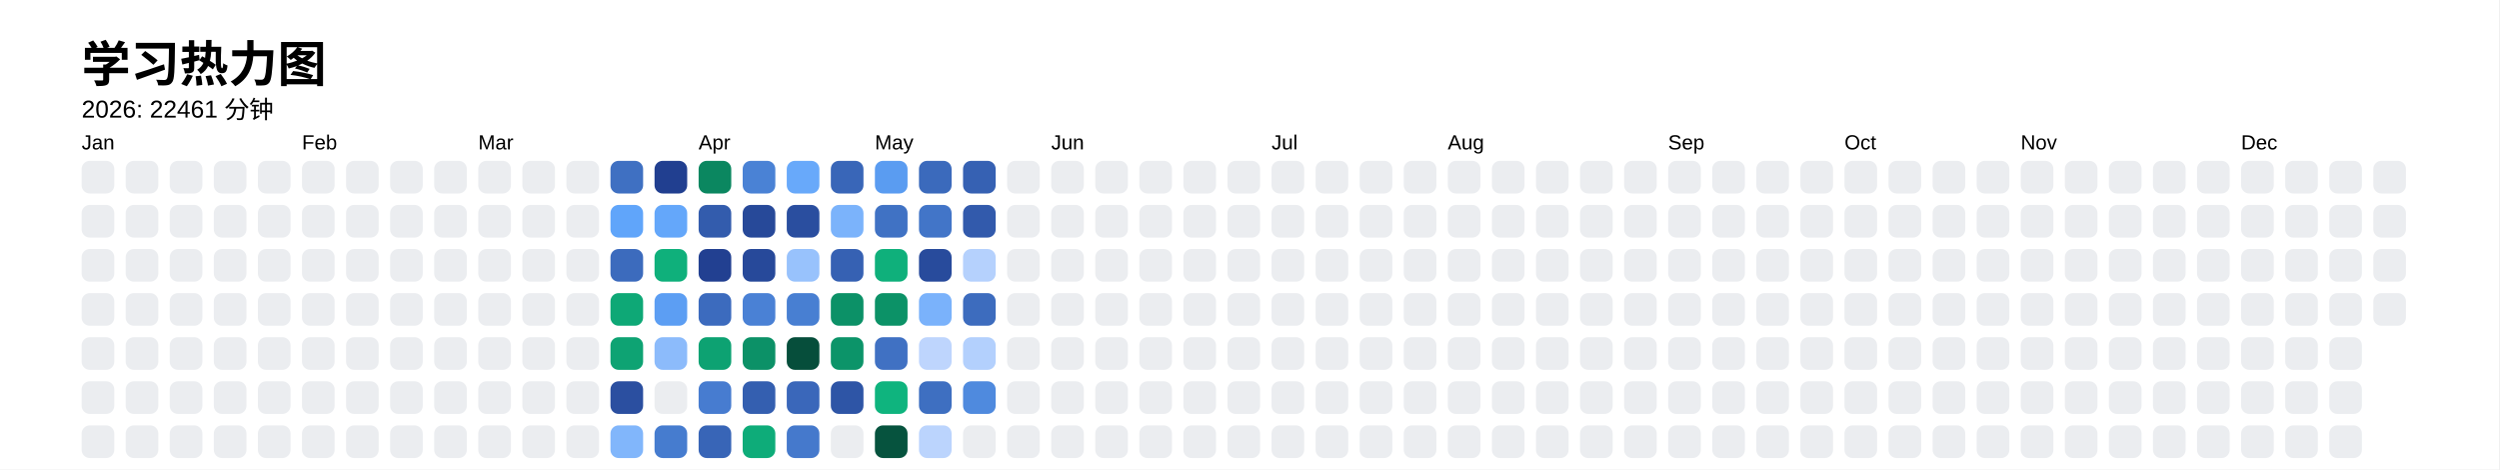
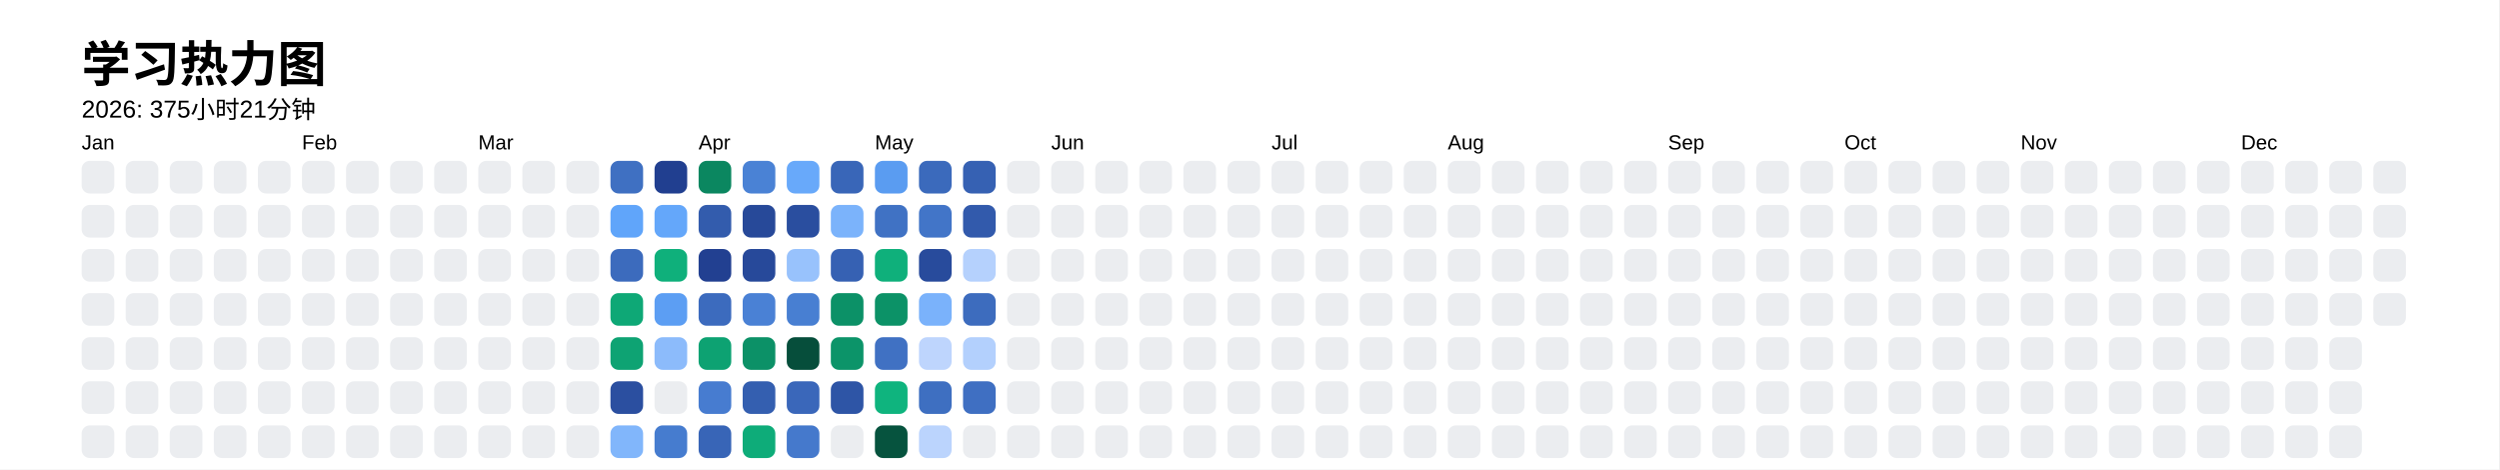
<svg xmlns="http://www.w3.org/2000/svg" style="background-color:white;" baseProfile="full" height="57.5mm" version="1.1" viewBox="0,0,306.2,57.5" width="306.2mm">
  <defs />
  <rect fill="#FFFFFF" height="57.5" width="306.2" x="0" y="0" />
  <text fill="#000000" style="font-size:6px; font-family:Arial; font-weight:bold;" x="10" y="10">学习热力图</text>
-   <text fill="#000000" style="font-size:3px; font-family:Arial;" x="10" y="14.4">2026: 22461 分钟</text>
+   <text fill="#000000" style="font-size:3px; font-family:Arial;" x="10" y="14.4">2026: 375小时21分钟</text>
  <text fill="#000000" style="font-size:2.5px; font-family:Arial" x="10" y="18.3">Jan</text>
  <rect fill="#ebedf0" height="4" rx="1" ry="1" width="4" x="10" y="19.7" />
  <rect fill="#ebedf0" height="4" rx="1" ry="1" width="4" x="10" y="25.1" />
  <rect fill="#ebedf0" height="4" rx="1" ry="1" width="4" x="10" y="30.5" />
  <rect fill="#ebedf0" height="4" rx="1" ry="1" width="4" x="10" y="35.9" />
  <rect fill="#ebedf0" height="4" rx="1" ry="1" width="4" x="10" y="41.3" />
  <rect fill="#ebedf0" height="4" rx="1" ry="1" width="4" x="10" y="46.7" />
  <rect fill="#ebedf0" height="4" rx="1" ry="1" width="4" x="10" y="52.1" />
  <rect fill="#ebedf0" height="4" rx="1" ry="1" width="4" x="15.4" y="19.7" />
  <rect fill="#ebedf0" height="4" rx="1" ry="1" width="4" x="15.4" y="25.1" />
  <rect fill="#ebedf0" height="4" rx="1" ry="1" width="4" x="15.4" y="30.5" />
  <rect fill="#ebedf0" height="4" rx="1" ry="1" width="4" x="15.4" y="35.9" />
  <rect fill="#ebedf0" height="4" rx="1" ry="1" width="4" x="15.4" y="41.3" />
  <rect fill="#ebedf0" height="4" rx="1" ry="1" width="4" x="15.4" y="46.7" />
  <rect fill="#ebedf0" height="4" rx="1" ry="1" width="4" x="15.4" y="52.1" />
  <rect fill="#ebedf0" height="4" rx="1" ry="1" width="4" x="20.8" y="19.7" />
  <rect fill="#ebedf0" height="4" rx="1" ry="1" width="4" x="20.8" y="25.1" />
  <rect fill="#ebedf0" height="4" rx="1" ry="1" width="4" x="20.8" y="30.5" />
  <rect fill="#ebedf0" height="4" rx="1" ry="1" width="4" x="20.8" y="35.9" />
  <rect fill="#ebedf0" height="4" rx="1" ry="1" width="4" x="20.8" y="41.3" />
  <rect fill="#ebedf0" height="4" rx="1" ry="1" width="4" x="20.8" y="46.7" />
  <rect fill="#ebedf0" height="4" rx="1" ry="1" width="4" x="20.8" y="52.1" />
  <rect fill="#ebedf0" height="4" rx="1" ry="1" width="4" x="26.2" y="19.7" />
  <rect fill="#ebedf0" height="4" rx="1" ry="1" width="4" x="26.2" y="25.1" />
  <rect fill="#ebedf0" height="4" rx="1" ry="1" width="4" x="26.2" y="30.5" />
  <rect fill="#ebedf0" height="4" rx="1" ry="1" width="4" x="26.2" y="35.9" />
  <rect fill="#ebedf0" height="4" rx="1" ry="1" width="4" x="26.2" y="41.3" />
  <rect fill="#ebedf0" height="4" rx="1" ry="1" width="4" x="26.2" y="46.7" />
  <rect fill="#ebedf0" height="4" rx="1" ry="1" width="4" x="26.2" y="52.1" />
  <rect fill="#ebedf0" height="4" rx="1" ry="1" width="4" x="31.6" y="19.7" />
  <rect fill="#ebedf0" height="4" rx="1" ry="1" width="4" x="31.6" y="25.1" />
  <rect fill="#ebedf0" height="4" rx="1" ry="1" width="4" x="31.6" y="30.5" />
  <rect fill="#ebedf0" height="4" rx="1" ry="1" width="4" x="31.6" y="35.9" />
  <rect fill="#ebedf0" height="4" rx="1" ry="1" width="4" x="31.6" y="41.3" />
  <rect fill="#ebedf0" height="4" rx="1" ry="1" width="4" x="31.6" y="46.7" />
  <rect fill="#ebedf0" height="4" rx="1" ry="1" width="4" x="31.6" y="52.1" />
  <text fill="#000000" style="font-size:2.5px; font-family:Arial" x="37.0" y="18.3">Feb</text>
  <rect fill="#ebedf0" height="4" rx="1" ry="1" width="4" x="37.0" y="19.7" />
  <rect fill="#ebedf0" height="4" rx="1" ry="1" width="4" x="37.0" y="25.1" />
  <rect fill="#ebedf0" height="4" rx="1" ry="1" width="4" x="37.0" y="30.5" />
  <rect fill="#ebedf0" height="4" rx="1" ry="1" width="4" x="37.0" y="35.9" />
  <rect fill="#ebedf0" height="4" rx="1" ry="1" width="4" x="37.0" y="41.3" />
  <rect fill="#ebedf0" height="4" rx="1" ry="1" width="4" x="37.0" y="46.7" />
  <rect fill="#ebedf0" height="4" rx="1" ry="1" width="4" x="37.0" y="52.1" />
  <rect fill="#ebedf0" height="4" rx="1" ry="1" width="4" x="42.4" y="19.7" />
  <rect fill="#ebedf0" height="4" rx="1" ry="1" width="4" x="42.4" y="25.1" />
  <rect fill="#ebedf0" height="4" rx="1" ry="1" width="4" x="42.4" y="30.5" />
  <rect fill="#ebedf0" height="4" rx="1" ry="1" width="4" x="42.4" y="35.9" />
  <rect fill="#ebedf0" height="4" rx="1" ry="1" width="4" x="42.4" y="41.3" />
  <rect fill="#ebedf0" height="4" rx="1" ry="1" width="4" x="42.4" y="46.7" />
  <rect fill="#ebedf0" height="4" rx="1" ry="1" width="4" x="42.4" y="52.1" />
  <rect fill="#ebedf0" height="4" rx="1" ry="1" width="4" x="47.8" y="19.7" />
  <rect fill="#ebedf0" height="4" rx="1" ry="1" width="4" x="47.8" y="25.1" />
  <rect fill="#ebedf0" height="4" rx="1" ry="1" width="4" x="47.8" y="30.5" />
  <rect fill="#ebedf0" height="4" rx="1" ry="1" width="4" x="47.8" y="35.9" />
  <rect fill="#ebedf0" height="4" rx="1" ry="1" width="4" x="47.8" y="41.3" />
  <rect fill="#ebedf0" height="4" rx="1" ry="1" width="4" x="47.8" y="46.7" />
  <rect fill="#ebedf0" height="4" rx="1" ry="1" width="4" x="47.8" y="52.1" />
  <rect fill="#ebedf0" height="4" rx="1" ry="1" width="4" x="53.2" y="19.7" />
  <rect fill="#ebedf0" height="4" rx="1" ry="1" width="4" x="53.2" y="25.1" />
  <rect fill="#ebedf0" height="4" rx="1" ry="1" width="4" x="53.2" y="30.5" />
  <rect fill="#ebedf0" height="4" rx="1" ry="1" width="4" x="53.2" y="35.9" />
  <rect fill="#ebedf0" height="4" rx="1" ry="1" width="4" x="53.2" y="41.3" />
  <rect fill="#ebedf0" height="4" rx="1" ry="1" width="4" x="53.2" y="46.7" />
  <rect fill="#ebedf0" height="4" rx="1" ry="1" width="4" x="53.2" y="52.1" />
  <text fill="#000000" style="font-size:2.5px; font-family:Arial" x="58.6" y="18.3">Mar</text>
  <rect fill="#ebedf0" height="4" rx="1" ry="1" width="4" x="58.6" y="19.7" />
  <rect fill="#ebedf0" height="4" rx="1" ry="1" width="4" x="58.6" y="25.1" />
  <rect fill="#ebedf0" height="4" rx="1" ry="1" width="4" x="58.6" y="30.5" />
  <rect fill="#ebedf0" height="4" rx="1" ry="1" width="4" x="58.6" y="35.9" />
  <rect fill="#ebedf0" height="4" rx="1" ry="1" width="4" x="58.6" y="41.3" />
  <rect fill="#ebedf0" height="4" rx="1" ry="1" width="4" x="58.6" y="46.7" />
  <rect fill="#ebedf0" height="4" rx="1" ry="1" width="4" x="58.6" y="52.1" />
  <rect fill="#ebedf0" height="4" rx="1" ry="1" width="4" x="64" y="19.7" />
  <rect fill="#ebedf0" height="4" rx="1" ry="1" width="4" x="64" y="25.1" />
  <rect fill="#ebedf0" height="4" rx="1" ry="1" width="4" x="64" y="30.5" />
  <rect fill="#ebedf0" height="4" rx="1" ry="1" width="4" x="64" y="35.9" />
  <rect fill="#ebedf0" height="4" rx="1" ry="1" width="4" x="64" y="41.3" />
  <rect fill="#ebedf0" height="4" rx="1" ry="1" width="4" x="64" y="46.7" />
  <rect fill="#ebedf0" height="4" rx="1" ry="1" width="4" x="64" y="52.1" />
  <rect fill="#ebedf0" height="4" rx="1" ry="1" width="4" x="69.4" y="19.7" />
  <rect fill="#ebedf0" height="4" rx="1" ry="1" width="4" x="69.4" y="25.1" />
  <rect fill="#ebedf0" height="4" rx="1" ry="1" width="4" x="69.4" y="30.5" />
  <rect fill="#ebedf0" height="4" rx="1" ry="1" width="4" x="69.4" y="35.9" />
  <rect fill="#ebedf0" height="4" rx="1" ry="1" width="4" x="69.4" y="41.3" />
  <rect fill="#ebedf0" height="4" rx="1" ry="1" width="4" x="69.4" y="46.7" />
  <rect fill="#ebedf0" height="4" rx="1" ry="1" width="4" x="69.4" y="52.1" />
  <rect fill="#3f70c2" height="4" rx="1" ry="1" width="4" x="74.8" y="19.7" />
  <rect fill="#60a5fa" height="4" rx="1" ry="1" width="4" x="74.8" y="25.1" />
  <rect fill="#3c6bbd" height="4" rx="1" ry="1" width="4" x="74.8" y="30.5" />
  <rect fill="#0ea876" height="4" rx="1" ry="1" width="4" x="74.8" y="35.9" />
  <rect fill="#0ea373" height="4" rx="1" ry="1" width="4" x="74.8" y="41.3" />
  <rect fill="#2b4fa0" height="4" rx="1" ry="1" width="4" x="74.8" y="46.7" />
  <rect fill="#81b6fb" height="4" rx="1" ry="1" width="4" x="74.8" y="52.1" />
  <rect fill="#213f90" height="4" rx="1" ry="1" width="4" x="80.2" y="19.7" />
  <rect fill="#64a7fa" height="4" rx="1" ry="1" width="4" x="80.2" y="25.1" />
  <rect fill="#0fb07b" height="4" rx="1" ry="1" width="4" x="80.2" y="30.5" />
  <rect fill="#5c9ef3" height="4" rx="1" ry="1" width="4" x="80.2" y="35.9" />
  <rect fill="#8cbbfb" height="4" rx="1" ry="1" width="4" x="80.2" y="41.3" />
  <rect fill="#ebedf0" height="4" rx="1" ry="1" width="4" x="80.2" y="46.7" />
  <rect fill="#467ccf" height="4" rx="1" ry="1" width="4" x="80.2" y="52.1" />
  <text fill="#000000" style="font-size:2.5px; font-family:Arial" x="85.6" y="18.3">Apr</text>
  <rect fill="#0b8760" height="4" rx="1" ry="1" width="4" x="85.6" y="19.7" />
  <rect fill="#335cad" height="4" rx="1" ry="1" width="4" x="85.6" y="25.1" />
  <rect fill="#224091" height="4" rx="1" ry="1" width="4" x="85.6" y="30.5" />
  <rect fill="#3c6bbe" height="4" rx="1" ry="1" width="4" x="85.6" y="35.9" />
  <rect fill="#0da272" height="4" rx="1" ry="1" width="4" x="85.6" y="41.3" />
  <rect fill="#477cd0" height="4" rx="1" ry="1" width="4" x="85.6" y="46.7" />
  <rect fill="#3865b7" height="4" rx="1" ry="1" width="4" x="85.6" y="52.1" />
  <rect fill="#4a82d5" height="4" rx="1" ry="1" width="4" x="91" y="19.7" />
  <rect fill="#274999" height="4" rx="1" ry="1" width="4" x="91" y="25.1" />
  <rect fill="#27499a" height="4" rx="1" ry="1" width="4" x="91" y="30.5" />
  <rect fill="#4a81d5" height="4" rx="1" ry="1" width="4" x="91" y="35.9" />
  <rect fill="#0c9167" height="4" rx="1" ry="1" width="4" x="91" y="41.3" />
  <rect fill="#345fb0" height="4" rx="1" ry="1" width="4" x="91" y="46.7" />
  <rect fill="#0eac79" height="4" rx="1" ry="1" width="4" x="91" y="52.1" />
  <rect fill="#68a9fa" height="4" rx="1" ry="1" width="4" x="96.4" y="19.7" />
  <rect fill="#2a4e9f" height="4" rx="1" ry="1" width="4" x="96.4" y="25.1" />
  <rect fill="#98c2fc" height="4" rx="1" ry="1" width="4" x="96.4" y="30.5" />
  <rect fill="#487fd2" height="4" rx="1" ry="1" width="4" x="96.4" y="35.9" />
  <rect fill="#064e3b" height="4" rx="1" ry="1" width="4" x="96.4" y="41.3" />
  <rect fill="#3a67ba" height="4" rx="1" ry="1" width="4" x="96.4" y="46.7" />
  <rect fill="#4579cc" height="4" rx="1" ry="1" width="4" x="96.4" y="52.1" />
  <rect fill="#3966b8" height="4" rx="1" ry="1" width="4" x="101.8" y="19.7" />
  <rect fill="#7bb3fb" height="4" rx="1" ry="1" width="4" x="101.8" y="25.1" />
  <rect fill="#3661b3" height="4" rx="1" ry="1" width="4" x="101.8" y="30.5" />
  <rect fill="#0c9167" height="4" rx="1" ry="1" width="4" x="101.8" y="35.9" />
  <rect fill="#0c9469" height="4" rx="1" ry="1" width="4" x="101.8" y="41.3" />
  <rect fill="#2e55a6" height="4" rx="1" ry="1" width="4" x="101.8" y="46.7" />
  <rect fill="#ebedf0" height="4" rx="1" ry="1" width="4" x="101.8" y="52.1" />
  <text fill="#000000" style="font-size:2.5px; font-family:Arial" x="107.2" y="18.3">May</text>
  <rect fill="#5a9cf1" height="4" rx="1" ry="1" width="4" x="107.2" y="19.7" />
  <rect fill="#4072c4" height="4" rx="1" ry="1" width="4" x="107.2" y="25.1" />
  <rect fill="#0fb07b" height="4" rx="1" ry="1" width="4" x="107.2" y="30.5" />
  <rect fill="#0c9267" height="4" rx="1" ry="1" width="4" x="107.2" y="35.9" />
  <rect fill="#4071c3" height="4" rx="1" ry="1" width="4" x="107.2" y="41.3" />
  <rect fill="#0fb47e" height="4" rx="1" ry="1" width="4" x="107.2" y="46.7" />
  <rect fill="#06533e" height="4" rx="1" ry="1" width="4" x="107.2" y="52.1" />
  <rect fill="#3b6abc" height="4" rx="1" ry="1" width="4" x="112.6" y="19.7" />
  <rect fill="#4275c8" height="4" rx="1" ry="1" width="4" x="112.6" y="25.1" />
  <rect fill="#284b9c" height="4" rx="1" ry="1" width="4" x="112.6" y="30.5" />
  <rect fill="#7ab2fb" height="4" rx="1" ry="1" width="4" x="112.6" y="35.9" />
  <rect fill="#bed5fd" height="4" rx="1" ry="1" width="4" x="112.6" y="41.3" />
  <rect fill="#3e6fc1" height="4" rx="1" ry="1" width="4" x="112.6" y="46.7" />
  <rect fill="#bbd4fd" height="4" rx="1" ry="1" width="4" x="112.6" y="52.1" />
  <rect fill="#3661b3" height="4" rx="1" ry="1" width="4" x="118" y="19.7" />
  <rect fill="#325aac" height="4" rx="1" ry="1" width="4" x="118" y="25.1" />
  <rect fill="#b5d1fd" height="4" rx="1" ry="1" width="4" x="118" y="30.5" />
  <rect fill="#3d6cbe" height="4" rx="1" ry="1" width="4" x="118" y="35.9" />
  <rect fill="#b3d0fd" height="4" rx="1" ry="1" width="4" x="118" y="41.3" />
-   <rect fill="#4f8ade" height="4" rx="1" ry="1" width="4" x="118" y="46.7" />
+   <rect fill="#3f6fc2" height="4" rx="1" ry="1" width="4" x="118" y="46.7" />
  <rect fill="#ebedf0" height="4" rx="1" ry="1" width="4" x="118" y="52.1" />
  <rect fill="#ebedf0" height="4" rx="1" ry="1" width="4" x="123.4" y="19.7" />
  <rect fill="#ebedf0" height="4" rx="1" ry="1" width="4" x="123.4" y="25.1" />
  <rect fill="#ebedf0" height="4" rx="1" ry="1" width="4" x="123.4" y="30.5" />
  <rect fill="#ebedf0" height="4" rx="1" ry="1" width="4" x="123.4" y="35.9" />
  <rect fill="#ebedf0" height="4" rx="1" ry="1" width="4" x="123.4" y="41.3" />
  <rect fill="#ebedf0" height="4" rx="1" ry="1" width="4" x="123.4" y="46.7" />
  <rect fill="#ebedf0" height="4" rx="1" ry="1" width="4" x="123.4" y="52.1" />
  <text fill="#000000" style="font-size:2.5px; font-family:Arial" x="128.8" y="18.3">Jun</text>
  <rect fill="#ebedf0" height="4" rx="1" ry="1" width="4" x="128.8" y="19.7" />
  <rect fill="#ebedf0" height="4" rx="1" ry="1" width="4" x="128.8" y="25.1" />
  <rect fill="#ebedf0" height="4" rx="1" ry="1" width="4" x="128.8" y="30.5" />
  <rect fill="#ebedf0" height="4" rx="1" ry="1" width="4" x="128.8" y="35.9" />
  <rect fill="#ebedf0" height="4" rx="1" ry="1" width="4" x="128.8" y="41.3" />
  <rect fill="#ebedf0" height="4" rx="1" ry="1" width="4" x="128.8" y="46.7" />
  <rect fill="#ebedf0" height="4" rx="1" ry="1" width="4" x="128.8" y="52.1" />
  <rect fill="#ebedf0" height="4" rx="1" ry="1" width="4" x="134.2" y="19.7" />
  <rect fill="#ebedf0" height="4" rx="1" ry="1" width="4" x="134.2" y="25.1" />
  <rect fill="#ebedf0" height="4" rx="1" ry="1" width="4" x="134.2" y="30.5" />
  <rect fill="#ebedf0" height="4" rx="1" ry="1" width="4" x="134.2" y="35.9" />
  <rect fill="#ebedf0" height="4" rx="1" ry="1" width="4" x="134.2" y="41.3" />
  <rect fill="#ebedf0" height="4" rx="1" ry="1" width="4" x="134.2" y="46.7" />
  <rect fill="#ebedf0" height="4" rx="1" ry="1" width="4" x="134.2" y="52.1" />
  <rect fill="#ebedf0" height="4" rx="1" ry="1" width="4" x="139.6" y="19.7" />
  <rect fill="#ebedf0" height="4" rx="1" ry="1" width="4" x="139.6" y="25.1" />
  <rect fill="#ebedf0" height="4" rx="1" ry="1" width="4" x="139.6" y="30.5" />
  <rect fill="#ebedf0" height="4" rx="1" ry="1" width="4" x="139.6" y="35.9" />
  <rect fill="#ebedf0" height="4" rx="1" ry="1" width="4" x="139.6" y="41.3" />
  <rect fill="#ebedf0" height="4" rx="1" ry="1" width="4" x="139.6" y="46.7" />
  <rect fill="#ebedf0" height="4" rx="1" ry="1" width="4" x="139.6" y="52.1" />
  <rect fill="#ebedf0" height="4" rx="1" ry="1" width="4" x="145" y="19.7" />
  <rect fill="#ebedf0" height="4" rx="1" ry="1" width="4" x="145" y="25.1" />
  <rect fill="#ebedf0" height="4" rx="1" ry="1" width="4" x="145" y="30.5" />
  <rect fill="#ebedf0" height="4" rx="1" ry="1" width="4" x="145" y="35.9" />
  <rect fill="#ebedf0" height="4" rx="1" ry="1" width="4" x="145" y="41.3" />
  <rect fill="#ebedf0" height="4" rx="1" ry="1" width="4" x="145" y="46.7" />
  <rect fill="#ebedf0" height="4" rx="1" ry="1" width="4" x="145" y="52.1" />
  <rect fill="#ebedf0" height="4" rx="1" ry="1" width="4" x="150.4" y="19.7" />
  <rect fill="#ebedf0" height="4" rx="1" ry="1" width="4" x="150.4" y="25.1" />
  <rect fill="#ebedf0" height="4" rx="1" ry="1" width="4" x="150.4" y="30.5" />
  <rect fill="#ebedf0" height="4" rx="1" ry="1" width="4" x="150.4" y="35.9" />
  <rect fill="#ebedf0" height="4" rx="1" ry="1" width="4" x="150.4" y="41.3" />
  <rect fill="#ebedf0" height="4" rx="1" ry="1" width="4" x="150.4" y="46.7" />
  <rect fill="#ebedf0" height="4" rx="1" ry="1" width="4" x="150.4" y="52.1" />
  <text fill="#000000" style="font-size:2.5px; font-family:Arial" x="155.8" y="18.3">Jul</text>
  <rect fill="#ebedf0" height="4" rx="1" ry="1" width="4" x="155.8" y="19.7" />
  <rect fill="#ebedf0" height="4" rx="1" ry="1" width="4" x="155.8" y="25.1" />
  <rect fill="#ebedf0" height="4" rx="1" ry="1" width="4" x="155.8" y="30.5" />
  <rect fill="#ebedf0" height="4" rx="1" ry="1" width="4" x="155.8" y="35.9" />
  <rect fill="#ebedf0" height="4" rx="1" ry="1" width="4" x="155.8" y="41.3" />
  <rect fill="#ebedf0" height="4" rx="1" ry="1" width="4" x="155.8" y="46.7" />
  <rect fill="#ebedf0" height="4" rx="1" ry="1" width="4" x="155.8" y="52.1" />
  <rect fill="#ebedf0" height="4" rx="1" ry="1" width="4" x="161.2" y="19.7" />
  <rect fill="#ebedf0" height="4" rx="1" ry="1" width="4" x="161.2" y="25.1" />
  <rect fill="#ebedf0" height="4" rx="1" ry="1" width="4" x="161.2" y="30.5" />
  <rect fill="#ebedf0" height="4" rx="1" ry="1" width="4" x="161.2" y="35.9" />
  <rect fill="#ebedf0" height="4" rx="1" ry="1" width="4" x="161.2" y="41.3" />
  <rect fill="#ebedf0" height="4" rx="1" ry="1" width="4" x="161.2" y="46.7" />
  <rect fill="#ebedf0" height="4" rx="1" ry="1" width="4" x="161.2" y="52.1" />
  <rect fill="#ebedf0" height="4" rx="1" ry="1" width="4" x="166.6" y="19.7" />
  <rect fill="#ebedf0" height="4" rx="1" ry="1" width="4" x="166.6" y="25.1" />
  <rect fill="#ebedf0" height="4" rx="1" ry="1" width="4" x="166.6" y="30.5" />
  <rect fill="#ebedf0" height="4" rx="1" ry="1" width="4" x="166.6" y="35.9" />
  <rect fill="#ebedf0" height="4" rx="1" ry="1" width="4" x="166.6" y="41.3" />
  <rect fill="#ebedf0" height="4" rx="1" ry="1" width="4" x="166.6" y="46.7" />
  <rect fill="#ebedf0" height="4" rx="1" ry="1" width="4" x="166.6" y="52.1" />
  <rect fill="#ebedf0" height="4" rx="1" ry="1" width="4" x="172" y="19.7" />
  <rect fill="#ebedf0" height="4" rx="1" ry="1" width="4" x="172" y="25.1" />
  <rect fill="#ebedf0" height="4" rx="1" ry="1" width="4" x="172" y="30.5" />
  <rect fill="#ebedf0" height="4" rx="1" ry="1" width="4" x="172" y="35.9" />
  <rect fill="#ebedf0" height="4" rx="1" ry="1" width="4" x="172" y="41.3" />
  <rect fill="#ebedf0" height="4" rx="1" ry="1" width="4" x="172" y="46.7" />
  <rect fill="#ebedf0" height="4" rx="1" ry="1" width="4" x="172" y="52.1" />
  <text fill="#000000" style="font-size:2.5px; font-family:Arial" x="177.4" y="18.3">Aug</text>
  <rect fill="#ebedf0" height="4" rx="1" ry="1" width="4" x="177.4" y="19.7" />
  <rect fill="#ebedf0" height="4" rx="1" ry="1" width="4" x="177.4" y="25.1" />
  <rect fill="#ebedf0" height="4" rx="1" ry="1" width="4" x="177.4" y="30.5" />
  <rect fill="#ebedf0" height="4" rx="1" ry="1" width="4" x="177.4" y="35.9" />
  <rect fill="#ebedf0" height="4" rx="1" ry="1" width="4" x="177.4" y="41.3" />
  <rect fill="#ebedf0" height="4" rx="1" ry="1" width="4" x="177.4" y="46.7" />
  <rect fill="#ebedf0" height="4" rx="1" ry="1" width="4" x="177.4" y="52.1" />
  <rect fill="#ebedf0" height="4" rx="1" ry="1" width="4" x="182.8" y="19.7" />
  <rect fill="#ebedf0" height="4" rx="1" ry="1" width="4" x="182.8" y="25.1" />
  <rect fill="#ebedf0" height="4" rx="1" ry="1" width="4" x="182.8" y="30.5" />
  <rect fill="#ebedf0" height="4" rx="1" ry="1" width="4" x="182.8" y="35.9" />
  <rect fill="#ebedf0" height="4" rx="1" ry="1" width="4" x="182.8" y="41.3" />
  <rect fill="#ebedf0" height="4" rx="1" ry="1" width="4" x="182.8" y="46.7" />
  <rect fill="#ebedf0" height="4" rx="1" ry="1" width="4" x="182.8" y="52.1" />
  <rect fill="#ebedf0" height="4" rx="1" ry="1" width="4" x="188.2" y="19.7" />
  <rect fill="#ebedf0" height="4" rx="1" ry="1" width="4" x="188.2" y="25.1" />
  <rect fill="#ebedf0" height="4" rx="1" ry="1" width="4" x="188.2" y="30.5" />
  <rect fill="#ebedf0" height="4" rx="1" ry="1" width="4" x="188.2" y="35.9" />
  <rect fill="#ebedf0" height="4" rx="1" ry="1" width="4" x="188.2" y="41.3" />
  <rect fill="#ebedf0" height="4" rx="1" ry="1" width="4" x="188.2" y="46.7" />
  <rect fill="#ebedf0" height="4" rx="1" ry="1" width="4" x="188.2" y="52.1" />
  <rect fill="#ebedf0" height="4" rx="1" ry="1" width="4" x="193.6" y="19.7" />
  <rect fill="#ebedf0" height="4" rx="1" ry="1" width="4" x="193.6" y="25.1" />
  <rect fill="#ebedf0" height="4" rx="1" ry="1" width="4" x="193.6" y="30.5" />
  <rect fill="#ebedf0" height="4" rx="1" ry="1" width="4" x="193.6" y="35.9" />
  <rect fill="#ebedf0" height="4" rx="1" ry="1" width="4" x="193.6" y="41.3" />
  <rect fill="#ebedf0" height="4" rx="1" ry="1" width="4" x="193.6" y="46.7" />
  <rect fill="#ebedf0" height="4" rx="1" ry="1" width="4" x="193.6" y="52.1" />
  <rect fill="#ebedf0" height="4" rx="1" ry="1" width="4" x="199" y="19.7" />
  <rect fill="#ebedf0" height="4" rx="1" ry="1" width="4" x="199" y="25.1" />
  <rect fill="#ebedf0" height="4" rx="1" ry="1" width="4" x="199" y="30.5" />
  <rect fill="#ebedf0" height="4" rx="1" ry="1" width="4" x="199" y="35.9" />
  <rect fill="#ebedf0" height="4" rx="1" ry="1" width="4" x="199" y="41.3" />
  <rect fill="#ebedf0" height="4" rx="1" ry="1" width="4" x="199" y="46.7" />
  <rect fill="#ebedf0" height="4" rx="1" ry="1" width="4" x="199" y="52.1" />
  <text fill="#000000" style="font-size:2.5px; font-family:Arial" x="204.4" y="18.3">Sep</text>
  <rect fill="#ebedf0" height="4" rx="1" ry="1" width="4" x="204.4" y="19.7" />
  <rect fill="#ebedf0" height="4" rx="1" ry="1" width="4" x="204.4" y="25.1" />
  <rect fill="#ebedf0" height="4" rx="1" ry="1" width="4" x="204.4" y="30.5" />
  <rect fill="#ebedf0" height="4" rx="1" ry="1" width="4" x="204.4" y="35.9" />
  <rect fill="#ebedf0" height="4" rx="1" ry="1" width="4" x="204.4" y="41.3" />
  <rect fill="#ebedf0" height="4" rx="1" ry="1" width="4" x="204.4" y="46.7" />
  <rect fill="#ebedf0" height="4" rx="1" ry="1" width="4" x="204.4" y="52.1" />
  <rect fill="#ebedf0" height="4" rx="1" ry="1" width="4" x="209.8" y="19.7" />
  <rect fill="#ebedf0" height="4" rx="1" ry="1" width="4" x="209.8" y="25.1" />
  <rect fill="#ebedf0" height="4" rx="1" ry="1" width="4" x="209.8" y="30.5" />
  <rect fill="#ebedf0" height="4" rx="1" ry="1" width="4" x="209.8" y="35.9" />
  <rect fill="#ebedf0" height="4" rx="1" ry="1" width="4" x="209.8" y="41.3" />
  <rect fill="#ebedf0" height="4" rx="1" ry="1" width="4" x="209.8" y="46.7" />
  <rect fill="#ebedf0" height="4" rx="1" ry="1" width="4" x="209.8" y="52.1" />
  <rect fill="#ebedf0" height="4" rx="1" ry="1" width="4" x="215.2" y="19.7" />
  <rect fill="#ebedf0" height="4" rx="1" ry="1" width="4" x="215.2" y="25.1" />
  <rect fill="#ebedf0" height="4" rx="1" ry="1" width="4" x="215.2" y="30.5" />
  <rect fill="#ebedf0" height="4" rx="1" ry="1" width="4" x="215.2" y="35.9" />
  <rect fill="#ebedf0" height="4" rx="1" ry="1" width="4" x="215.2" y="41.3" />
  <rect fill="#ebedf0" height="4" rx="1" ry="1" width="4" x="215.2" y="46.7" />
  <rect fill="#ebedf0" height="4" rx="1" ry="1" width="4" x="215.2" y="52.1" />
  <rect fill="#ebedf0" height="4" rx="1" ry="1" width="4" x="220.6" y="19.7" />
  <rect fill="#ebedf0" height="4" rx="1" ry="1" width="4" x="220.6" y="25.1" />
  <rect fill="#ebedf0" height="4" rx="1" ry="1" width="4" x="220.6" y="30.5" />
  <rect fill="#ebedf0" height="4" rx="1" ry="1" width="4" x="220.6" y="35.9" />
  <rect fill="#ebedf0" height="4" rx="1" ry="1" width="4" x="220.6" y="41.3" />
  <rect fill="#ebedf0" height="4" rx="1" ry="1" width="4" x="220.6" y="46.7" />
  <rect fill="#ebedf0" height="4" rx="1" ry="1" width="4" x="220.6" y="52.1" />
  <text fill="#000000" style="font-size:2.5px; font-family:Arial" x="226" y="18.3">Oct</text>
  <rect fill="#ebedf0" height="4" rx="1" ry="1" width="4" x="226" y="19.7" />
  <rect fill="#ebedf0" height="4" rx="1" ry="1" width="4" x="226" y="25.1" />
  <rect fill="#ebedf0" height="4" rx="1" ry="1" width="4" x="226" y="30.5" />
  <rect fill="#ebedf0" height="4" rx="1" ry="1" width="4" x="226" y="35.9" />
  <rect fill="#ebedf0" height="4" rx="1" ry="1" width="4" x="226" y="41.3" />
  <rect fill="#ebedf0" height="4" rx="1" ry="1" width="4" x="226" y="46.7" />
  <rect fill="#ebedf0" height="4" rx="1" ry="1" width="4" x="226" y="52.1" />
  <rect fill="#ebedf0" height="4" rx="1" ry="1" width="4" x="231.4" y="19.7" />
  <rect fill="#ebedf0" height="4" rx="1" ry="1" width="4" x="231.4" y="25.1" />
  <rect fill="#ebedf0" height="4" rx="1" ry="1" width="4" x="231.4" y="30.5" />
  <rect fill="#ebedf0" height="4" rx="1" ry="1" width="4" x="231.4" y="35.9" />
  <rect fill="#ebedf0" height="4" rx="1" ry="1" width="4" x="231.4" y="41.3" />
  <rect fill="#ebedf0" height="4" rx="1" ry="1" width="4" x="231.4" y="46.7" />
  <rect fill="#ebedf0" height="4" rx="1" ry="1" width="4" x="231.4" y="52.1" />
  <rect fill="#ebedf0" height="4" rx="1" ry="1" width="4" x="236.8" y="19.7" />
  <rect fill="#ebedf0" height="4" rx="1" ry="1" width="4" x="236.8" y="25.1" />
  <rect fill="#ebedf0" height="4" rx="1" ry="1" width="4" x="236.8" y="30.5" />
  <rect fill="#ebedf0" height="4" rx="1" ry="1" width="4" x="236.8" y="35.9" />
  <rect fill="#ebedf0" height="4" rx="1" ry="1" width="4" x="236.8" y="41.3" />
  <rect fill="#ebedf0" height="4" rx="1" ry="1" width="4" x="236.8" y="46.7" />
  <rect fill="#ebedf0" height="4" rx="1" ry="1" width="4" x="236.8" y="52.1" />
  <rect fill="#ebedf0" height="4" rx="1" ry="1" width="4" x="242.2" y="19.7" />
  <rect fill="#ebedf0" height="4" rx="1" ry="1" width="4" x="242.2" y="25.1" />
  <rect fill="#ebedf0" height="4" rx="1" ry="1" width="4" x="242.2" y="30.5" />
  <rect fill="#ebedf0" height="4" rx="1" ry="1" width="4" x="242.2" y="35.9" />
  <rect fill="#ebedf0" height="4" rx="1" ry="1" width="4" x="242.2" y="41.3" />
  <rect fill="#ebedf0" height="4" rx="1" ry="1" width="4" x="242.2" y="46.7" />
  <rect fill="#ebedf0" height="4" rx="1" ry="1" width="4" x="242.2" y="52.1" />
  <text fill="#000000" style="font-size:2.5px; font-family:Arial" x="247.6" y="18.3">Nov</text>
  <rect fill="#ebedf0" height="4" rx="1" ry="1" width="4" x="247.6" y="19.7" />
  <rect fill="#ebedf0" height="4" rx="1" ry="1" width="4" x="247.6" y="25.1" />
  <rect fill="#ebedf0" height="4" rx="1" ry="1" width="4" x="247.6" y="30.5" />
  <rect fill="#ebedf0" height="4" rx="1" ry="1" width="4" x="247.6" y="35.9" />
  <rect fill="#ebedf0" height="4" rx="1" ry="1" width="4" x="247.6" y="41.3" />
  <rect fill="#ebedf0" height="4" rx="1" ry="1" width="4" x="247.6" y="46.7" />
  <rect fill="#ebedf0" height="4" rx="1" ry="1" width="4" x="247.6" y="52.1" />
  <rect fill="#ebedf0" height="4" rx="1" ry="1" width="4" x="253" y="19.7" />
  <rect fill="#ebedf0" height="4" rx="1" ry="1" width="4" x="253" y="25.1" />
  <rect fill="#ebedf0" height="4" rx="1" ry="1" width="4" x="253" y="30.5" />
  <rect fill="#ebedf0" height="4" rx="1" ry="1" width="4" x="253" y="35.9" />
  <rect fill="#ebedf0" height="4" rx="1" ry="1" width="4" x="253" y="41.3" />
  <rect fill="#ebedf0" height="4" rx="1" ry="1" width="4" x="253" y="46.7" />
  <rect fill="#ebedf0" height="4" rx="1" ry="1" width="4" x="253" y="52.1" />
  <rect fill="#ebedf0" height="4" rx="1" ry="1" width="4" x="258.4" y="19.7" />
  <rect fill="#ebedf0" height="4" rx="1" ry="1" width="4" x="258.4" y="25.1" />
  <rect fill="#ebedf0" height="4" rx="1" ry="1" width="4" x="258.4" y="30.5" />
  <rect fill="#ebedf0" height="4" rx="1" ry="1" width="4" x="258.4" y="35.9" />
  <rect fill="#ebedf0" height="4" rx="1" ry="1" width="4" x="258.4" y="41.3" />
  <rect fill="#ebedf0" height="4" rx="1" ry="1" width="4" x="258.4" y="46.7" />
  <rect fill="#ebedf0" height="4" rx="1" ry="1" width="4" x="258.4" y="52.1" />
  <rect fill="#ebedf0" height="4" rx="1" ry="1" width="4" x="263.8" y="19.7" />
  <rect fill="#ebedf0" height="4" rx="1" ry="1" width="4" x="263.8" y="25.1" />
  <rect fill="#ebedf0" height="4" rx="1" ry="1" width="4" x="263.8" y="30.5" />
  <rect fill="#ebedf0" height="4" rx="1" ry="1" width="4" x="263.8" y="35.9" />
  <rect fill="#ebedf0" height="4" rx="1" ry="1" width="4" x="263.8" y="41.3" />
  <rect fill="#ebedf0" height="4" rx="1" ry="1" width="4" x="263.8" y="46.7" />
  <rect fill="#ebedf0" height="4" rx="1" ry="1" width="4" x="263.8" y="52.1" />
  <rect fill="#ebedf0" height="4" rx="1" ry="1" width="4" x="269.2" y="19.7" />
  <rect fill="#ebedf0" height="4" rx="1" ry="1" width="4" x="269.2" y="25.1" />
  <rect fill="#ebedf0" height="4" rx="1" ry="1" width="4" x="269.2" y="30.5" />
  <rect fill="#ebedf0" height="4" rx="1" ry="1" width="4" x="269.2" y="35.9" />
  <rect fill="#ebedf0" height="4" rx="1" ry="1" width="4" x="269.2" y="41.3" />
  <rect fill="#ebedf0" height="4" rx="1" ry="1" width="4" x="269.2" y="46.7" />
  <rect fill="#ebedf0" height="4" rx="1" ry="1" width="4" x="269.2" y="52.1" />
  <text fill="#000000" style="font-size:2.5px; font-family:Arial" x="274.6" y="18.3">Dec</text>
  <rect fill="#ebedf0" height="4" rx="1" ry="1" width="4" x="274.6" y="19.7" />
  <rect fill="#ebedf0" height="4" rx="1" ry="1" width="4" x="274.6" y="25.1" />
  <rect fill="#ebedf0" height="4" rx="1" ry="1" width="4" x="274.6" y="30.5" />
  <rect fill="#ebedf0" height="4" rx="1" ry="1" width="4" x="274.6" y="35.9" />
  <rect fill="#ebedf0" height="4" rx="1" ry="1" width="4" x="274.6" y="41.3" />
  <rect fill="#ebedf0" height="4" rx="1" ry="1" width="4" x="274.6" y="46.7" />
  <rect fill="#ebedf0" height="4" rx="1" ry="1" width="4" x="274.6" y="52.1" />
  <rect fill="#ebedf0" height="4" rx="1" ry="1" width="4" x="280" y="19.7" />
  <rect fill="#ebedf0" height="4" rx="1" ry="1" width="4" x="280" y="25.1" />
  <rect fill="#ebedf0" height="4" rx="1" ry="1" width="4" x="280" y="30.5" />
  <rect fill="#ebedf0" height="4" rx="1" ry="1" width="4" x="280" y="35.9" />
  <rect fill="#ebedf0" height="4" rx="1" ry="1" width="4" x="280" y="41.3" />
  <rect fill="#ebedf0" height="4" rx="1" ry="1" width="4" x="280" y="46.7" />
  <rect fill="#ebedf0" height="4" rx="1" ry="1" width="4" x="280" y="52.1" />
  <rect fill="#ebedf0" height="4" rx="1" ry="1" width="4" x="285.4" y="19.7" />
  <rect fill="#ebedf0" height="4" rx="1" ry="1" width="4" x="285.4" y="25.1" />
  <rect fill="#ebedf0" height="4" rx="1" ry="1" width="4" x="285.4" y="30.5" />
  <rect fill="#ebedf0" height="4" rx="1" ry="1" width="4" x="285.4" y="35.9" />
  <rect fill="#ebedf0" height="4" rx="1" ry="1" width="4" x="285.4" y="41.3" />
  <rect fill="#ebedf0" height="4" rx="1" ry="1" width="4" x="285.4" y="46.7" />
  <rect fill="#ebedf0" height="4" rx="1" ry="1" width="4" x="285.4" y="52.1" />
  <rect fill="#ebedf0" height="4" rx="1" ry="1" width="4" x="290.8" y="19.7" />
  <rect fill="#ebedf0" height="4" rx="1" ry="1" width="4" x="290.8" y="25.1" />
  <rect fill="#ebedf0" height="4" rx="1" ry="1" width="4" x="290.8" y="30.5" />
  <rect fill="#ebedf0" height="4" rx="1" ry="1" width="4" x="290.8" y="35.9" />
</svg>
